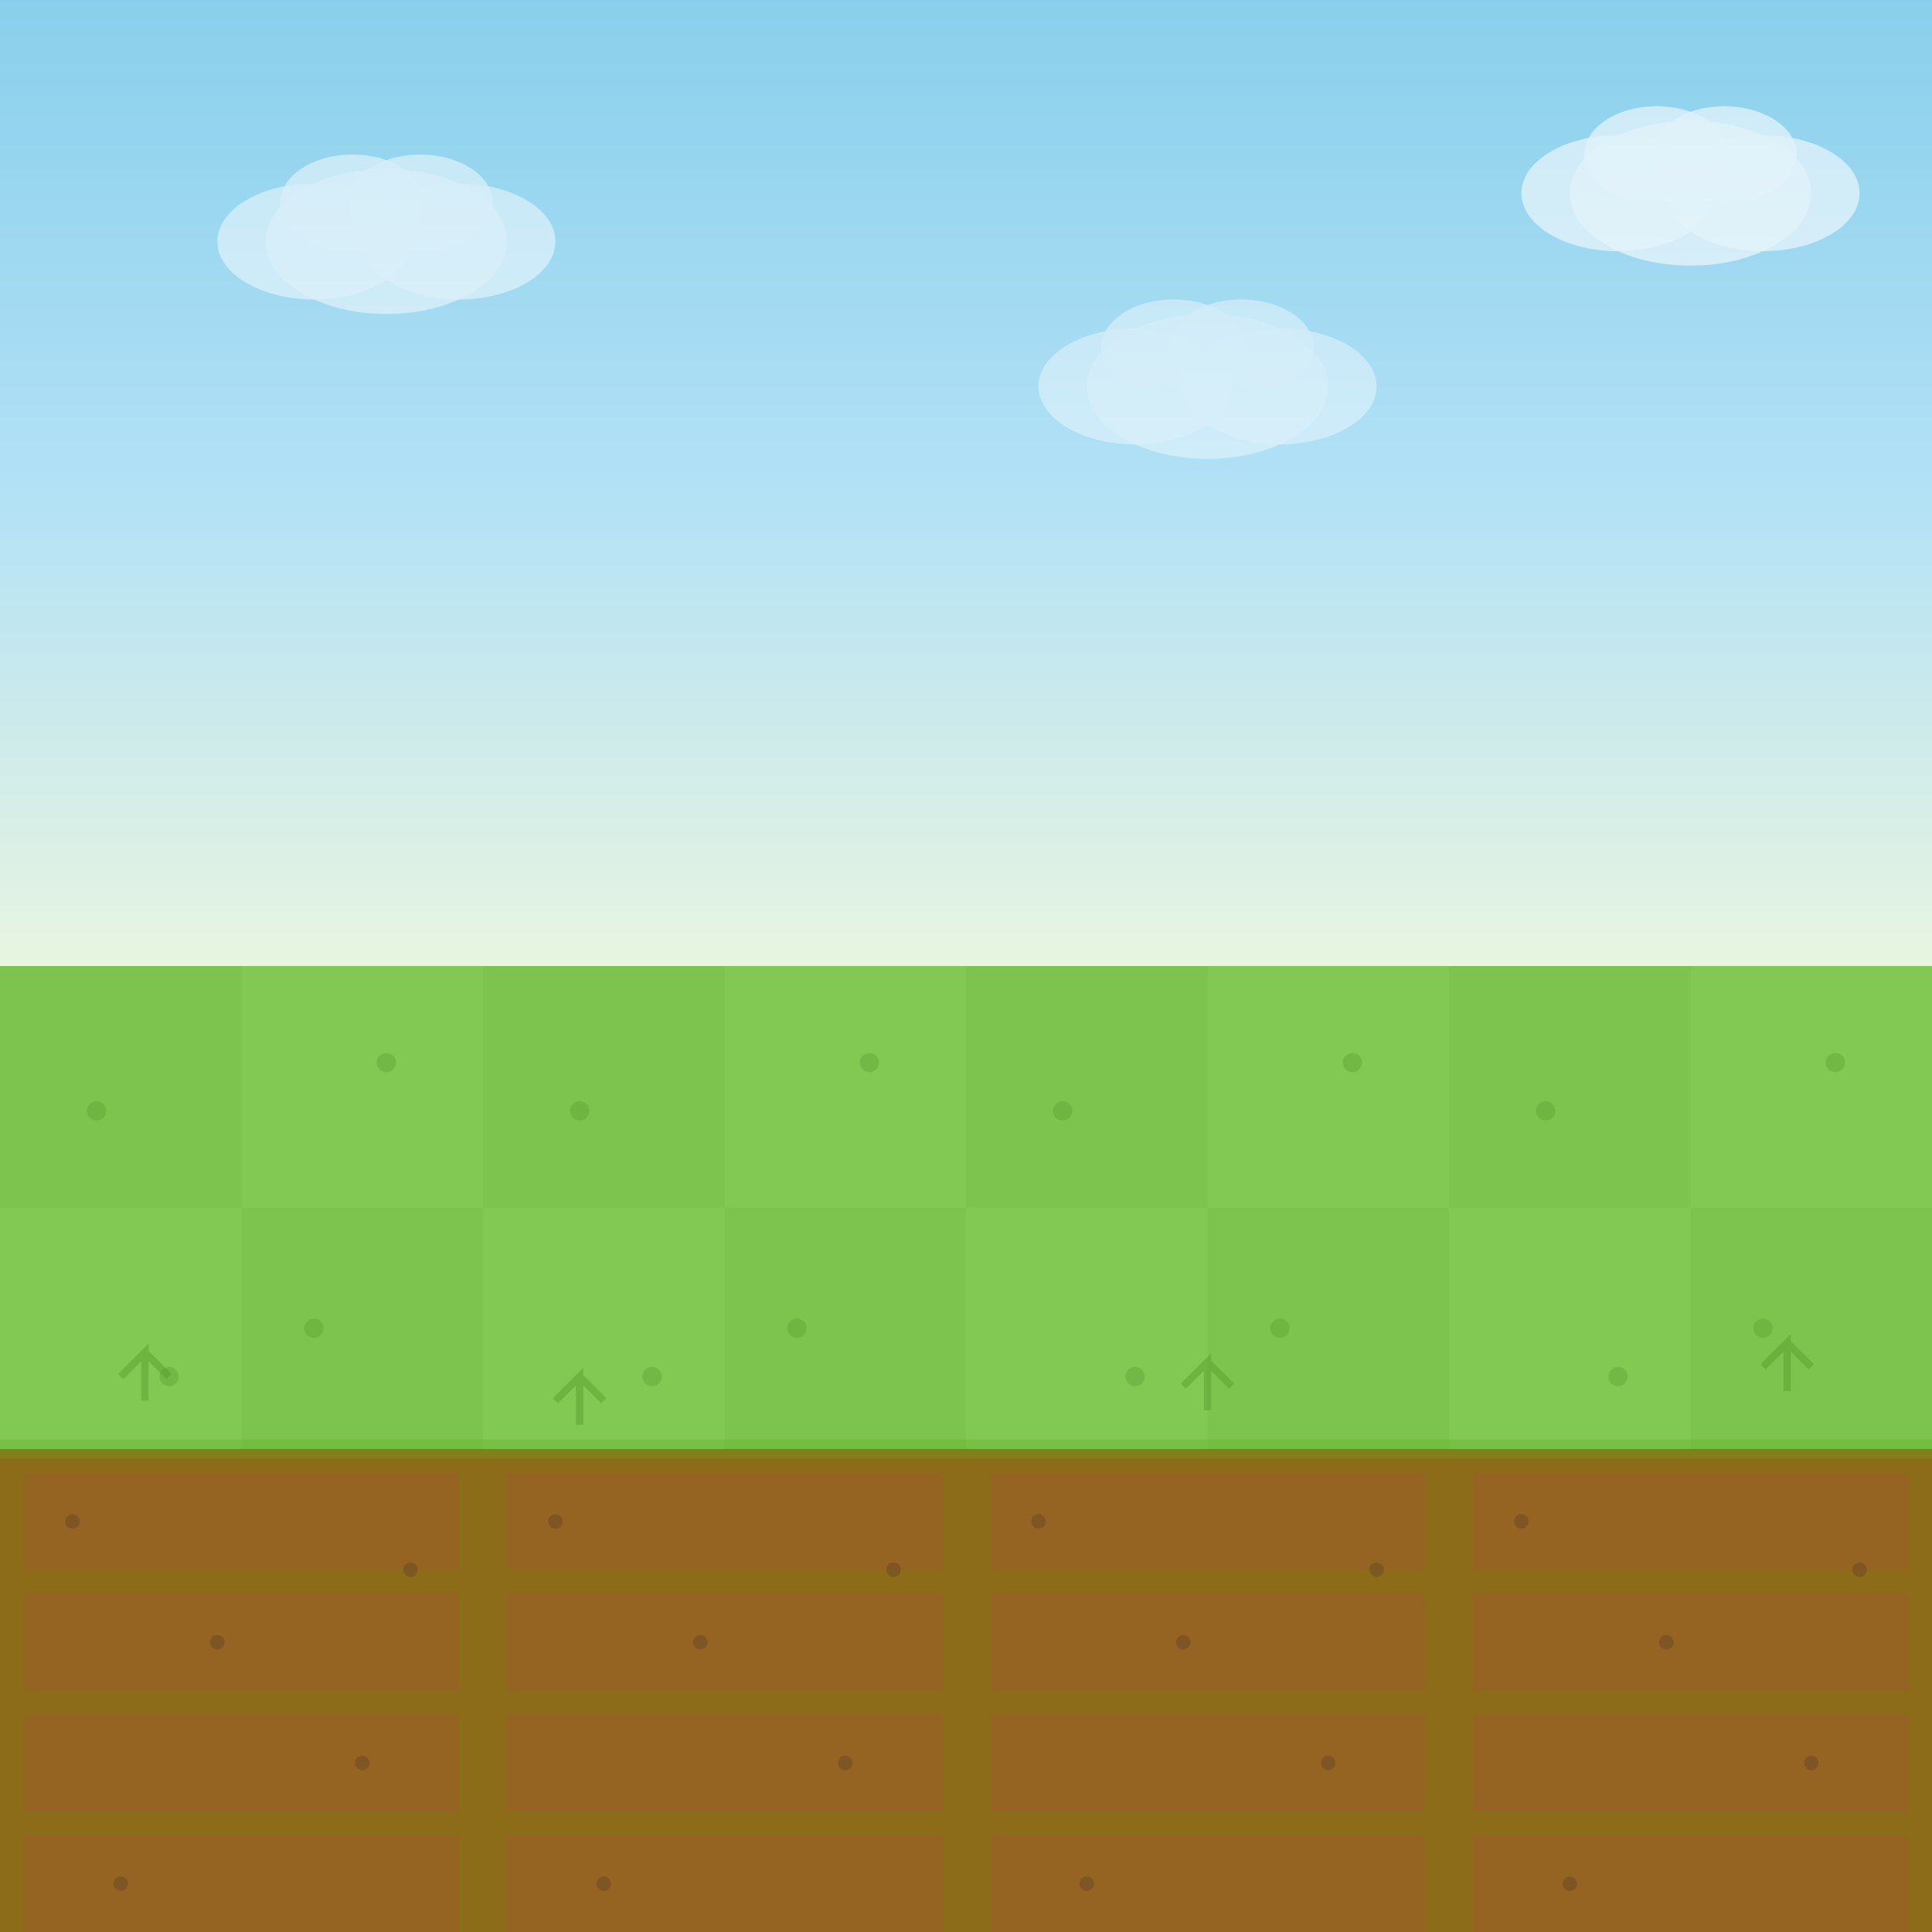
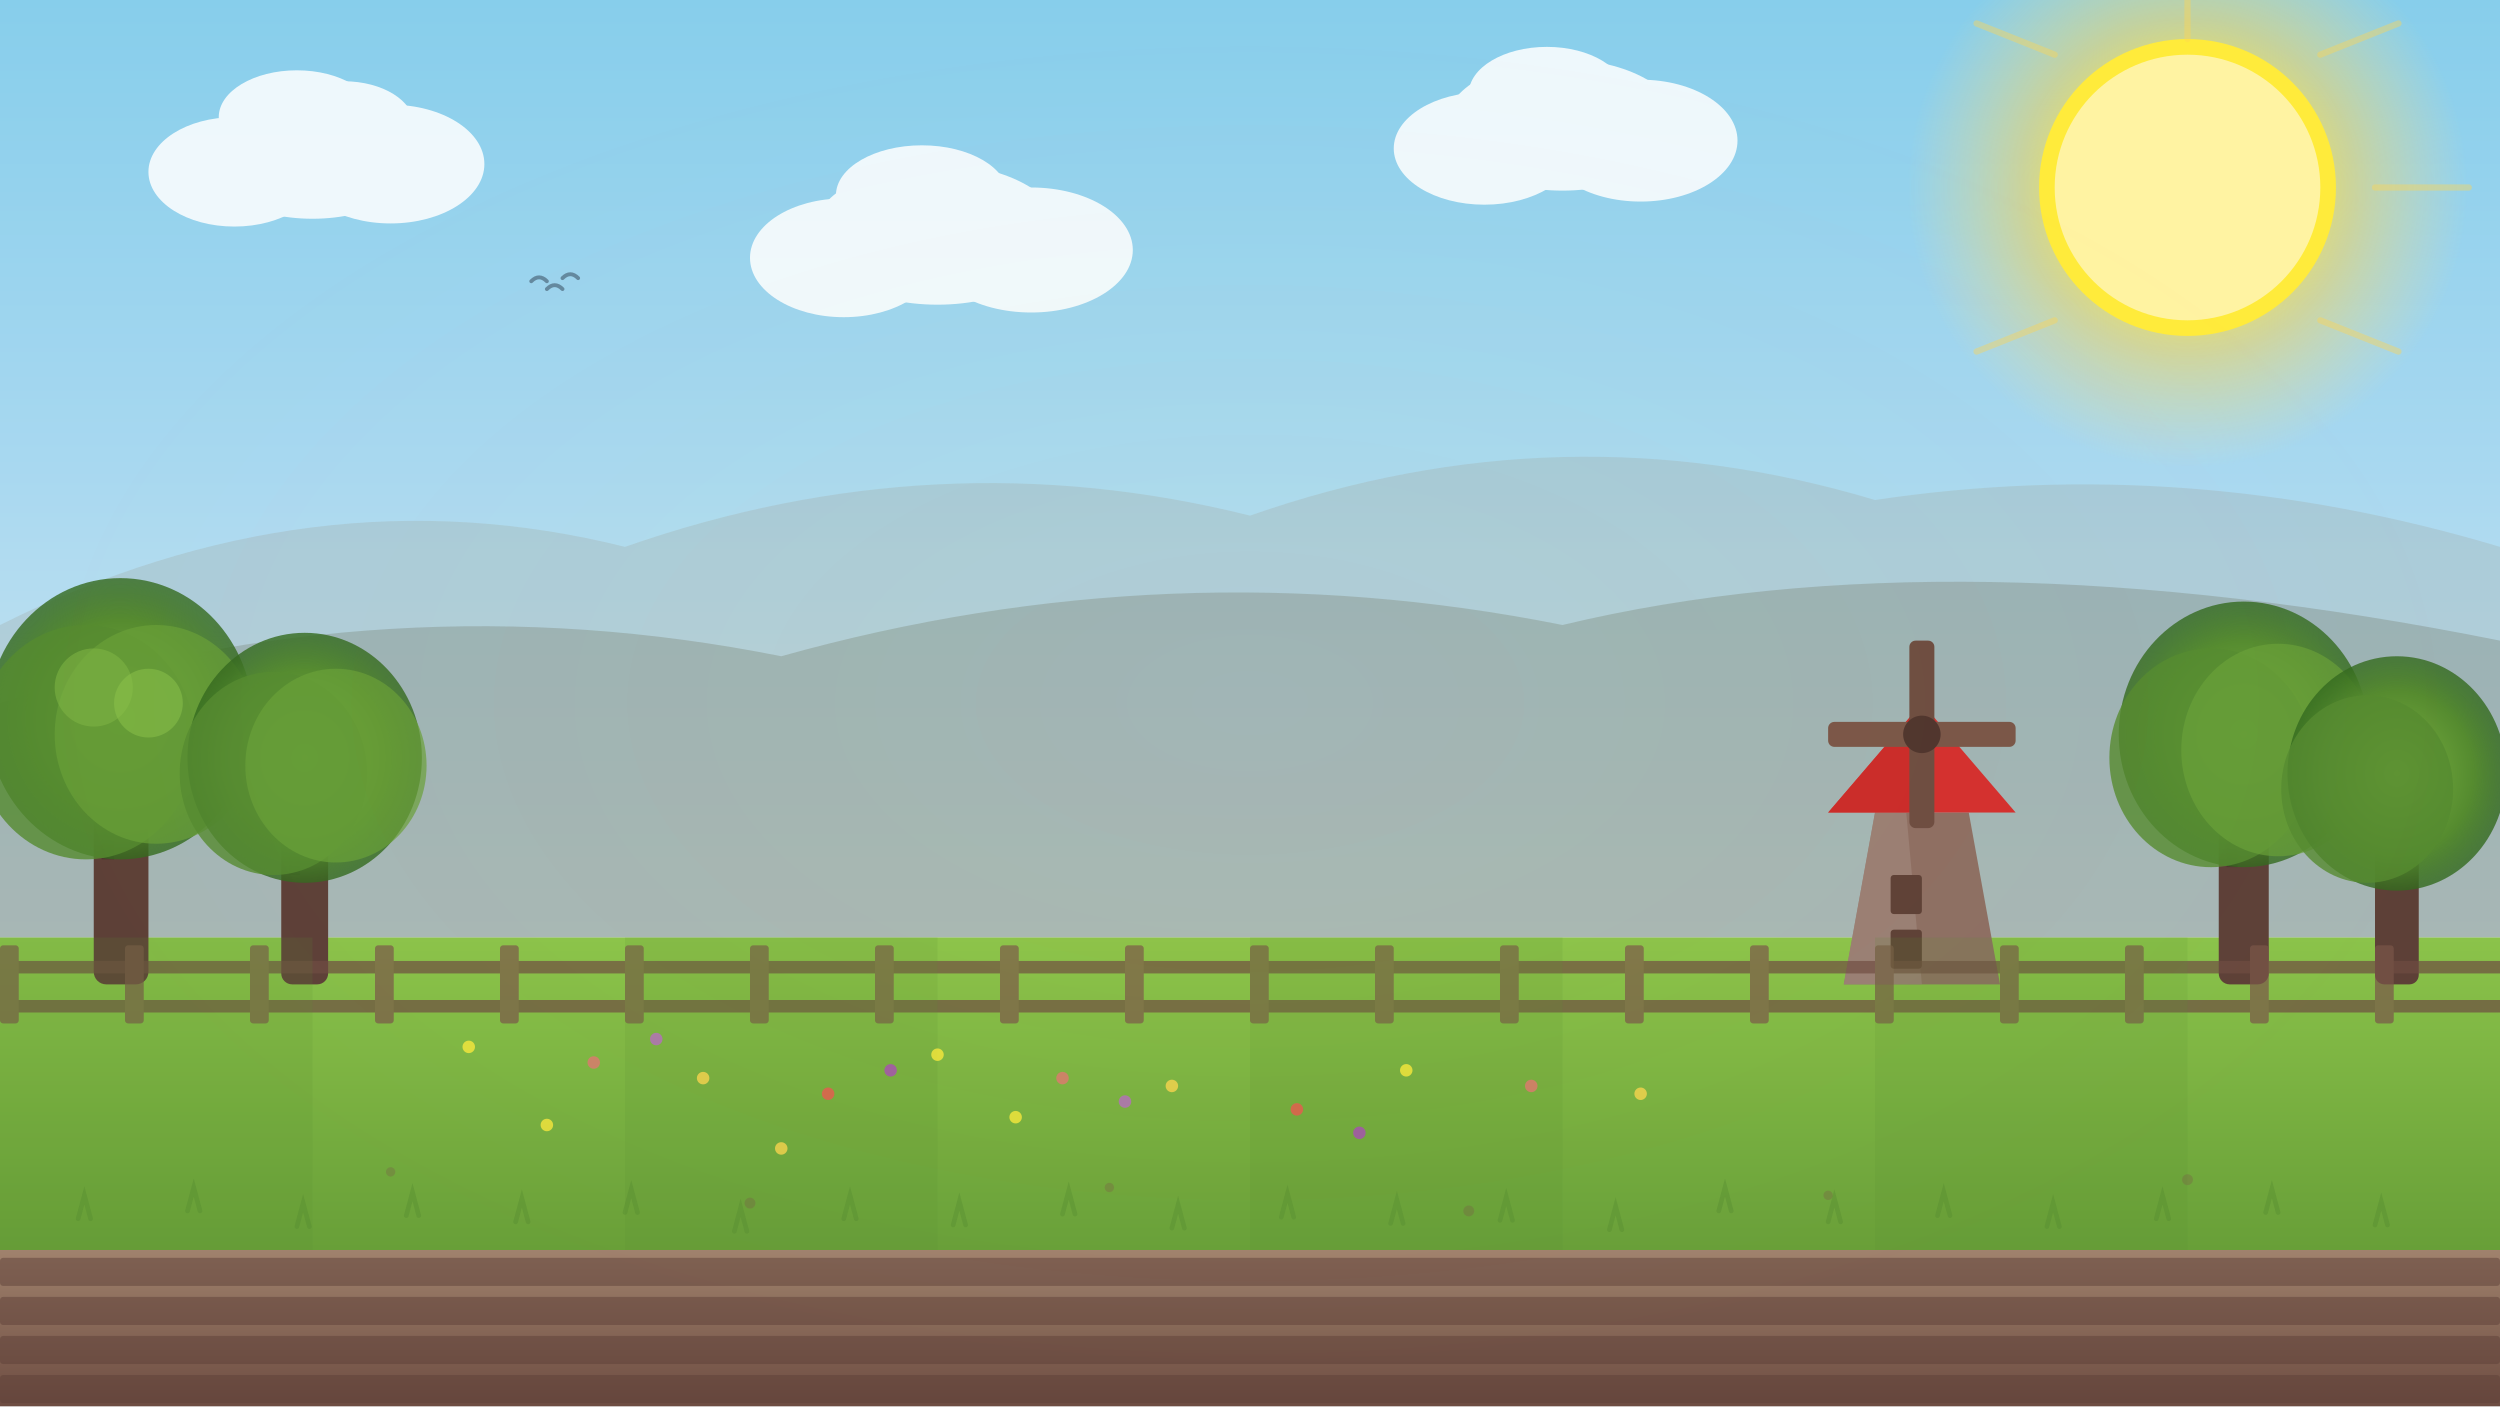
- <svg xmlns="http://www.w3.org/2000/svg" width="400" height="400" viewBox="0 0 400 400">
+ <svg xmlns="http://www.w3.org/2000/svg" width="100%" height="100%" viewBox="0 0 1600 900" preserveAspectRatio="xMidYMid slice">
  <defs>
-     <pattern id="grass" x="0" y="0" width="100" height="100" patternUnits="userSpaceOnUse">
-       <rect width="100" height="100" fill="#7ec850" />
-       <rect x="0" y="0" width="50" height="50" fill="#5caa1f" opacity="0.15" />
-       <rect x="50" y="50" width="50" height="50" fill="#5caa1f" opacity="0.15" />
-       <circle cx="20" cy="30" r="2" fill="#4a9020" opacity="0.3" />
-       <circle cx="65" cy="75" r="2" fill="#4a9020" opacity="0.3" />
-       <circle cx="80" cy="20" r="2" fill="#4a9020" opacity="0.3" />
-       <circle cx="35" cy="85" r="2" fill="#4a9020" opacity="0.3" />
-     </pattern>
-     <pattern id="soil" x="0" y="0" width="100" height="100" patternUnits="userSpaceOnUse">
-       <rect width="100" height="100" fill="#8b6914" />
-       <rect x="5" y="5" width="90" height="20" fill="#a0522d" opacity="0.4" />
-       <rect x="5" y="30" width="90" height="20" fill="#a0522d" opacity="0.4" />
-       <rect x="5" y="55" width="90" height="20" fill="#a0522d" opacity="0.4" />
-       <rect x="5" y="80" width="90" height="20" fill="#a0522d" opacity="0.4" />
-       <circle cx="15" cy="15" r="1.5" fill="#654321" opacity="0.5" />
-       <circle cx="45" cy="40" r="1.5" fill="#654321" opacity="0.5" />
-       <circle cx="75" cy="65" r="1.5" fill="#654321" opacity="0.5" />
-       <circle cx="25" cy="90" r="1.5" fill="#654321" opacity="0.5" />
-       <circle cx="85" cy="25" r="1.5" fill="#654321" opacity="0.5" />
-     </pattern>
    <linearGradient id="sky" x1="0%" y1="0%" x2="0%" y2="100%">
      <stop offset="0%" style="stop-color:#87ceeb;stop-opacity:1" />
-       <stop offset="50%" style="stop-color:#b0e0f6;stop-opacity:1" />
-       <stop offset="100%" style="stop-color:#e8f5e0;stop-opacity:1" />
+       <stop offset="50%" style="stop-color:#a8d8f0;stop-opacity:1" />
+       <stop offset="100%" style="stop-color:#d4e8f0;stop-opacity:1" />
    </linearGradient>
-     <g id="cloud">
-       <ellipse cx="0" cy="0" rx="25" ry="15" fill="white" opacity="0.8" />
-       <ellipse cx="-15" cy="0" rx="20" ry="12" fill="white" opacity="0.8" />
-       <ellipse cx="15" cy="0" rx="20" ry="12" fill="white" opacity="0.8" />
-       <ellipse cx="-7" cy="-8" rx="15" ry="10" fill="white" opacity="0.8" />
-       <ellipse cx="7" cy="-8" rx="15" ry="10" fill="white" opacity="0.8" />
+     <radialGradient id="sun-glow" cx="50%" cy="50%" r="50%">
+       <stop offset="0%" style="stop-color:#fff9e6;stop-opacity:1" />
+       <stop offset="30%" style="stop-color:#ffeb3b;stop-opacity:0.9" />
+       <stop offset="60%" style="stop-color:#ffd54f;stop-opacity:0.5" />
+       <stop offset="100%" style="stop-color:#ffe082;stop-opacity:0" />
+     </radialGradient>
+     <linearGradient id="grass" x1="0%" y1="0%" x2="0%" y2="100%">
+       <stop offset="0%" style="stop-color:#8bc34a;stop-opacity:1" />
+       <stop offset="100%" style="stop-color:#689f38;stop-opacity:1" />
+     </linearGradient>
+     <linearGradient id="soil" x1="0%" y1="0%" x2="0%" y2="100%">
+       <stop offset="0%" style="stop-color:#a0826d;stop-opacity:1" />
+       <stop offset="100%" style="stop-color:#6d4c41;stop-opacity:1" />
+     </linearGradient>
+     <radialGradient id="tree-leaves" cx="50%" cy="50%" r="50%">
+       <stop offset="0%" style="stop-color:#7cb342;stop-opacity:1" />
+       <stop offset="70%" style="stop-color:#558b2f;stop-opacity:1" />
+       <stop offset="100%" style="stop-color:#33691e;stop-opacity:0.8" />
+     </radialGradient>
+   </defs>
+   <rect width="1600" height="600" fill="url(#sky)" />
+   <g>
+     <circle cx="1400" cy="120" r="180" fill="url(#sun-glow)" />
+     <circle cx="1400" cy="120" r="95" fill="#ffeb3b" />
+     <circle cx="1400" cy="120" r="85" fill="#fff9e6" opacity="0.6" />
+     <g opacity="0.4" stroke="#ffd54f" stroke-width="4" stroke-linecap="round">
+       <line x1="1400" y1="0" x2="1400" y2="25" />
+       <line x1="1520" y1="120" x2="1580" y2="120" />
+       <line x1="1485" y1="35" x2="1535" y2="15" />
+       <line x1="1485" y1="205" x2="1535" y2="225" />
+       <line x1="1315" y1="35" x2="1265" y2="15" />
+       <line x1="1315" y1="205" x2="1265" y2="225" />
    </g>
-   </defs>
-   <rect width="400" height="200" fill="url(#sky)" />
-   <use href="#cloud" x="80" y="50" opacity="0.6" />
-   <use href="#cloud" x="250" y="80" opacity="0.5" />
-   <use href="#cloud" x="350" y="40" opacity="0.7" />
-   <rect y="200" width="400" height="100" fill="url(#grass)" />
-   <rect y="300" width="400" height="100" fill="url(#soil)" />
-   <rect y="298" width="400" height="4" fill="#5caa1f" opacity="0.3" />
-   <g opacity="0.4">
-     <path d="M 30 290 L 30 280 L 25 285 M 30 280 L 35 285" stroke="#4a9020" stroke-width="1.5" fill="none" />
-     <path d="M 120 295 L 120 285 L 115 290 M 120 285 L 125 290" stroke="#4a9020" stroke-width="1.5" fill="none" />
-     <path d="M 250 292 L 250 282 L 245 287 M 250 282 L 255 287" stroke="#4a9020" stroke-width="1.5" fill="none" />
-     <path d="M 370 288 L 370 278 L 365 283 M 370 278 L 375 283" stroke="#4a9020" stroke-width="1.5" fill="none" />
-   </g>
-   <rect width="400" height="400" fill="white" opacity="0.02" />
+   </g>
+   <path d="M 0 400 Q 200 300 400 350 Q 600 280 800 330 Q 1000 260 1200 320 Q 1400 290 1600 350 L 1600 600 L 0 600 Z" fill="#9fa8a3" opacity="0.3" />
+   <path d="M 0 450 Q 250 370 500 420 Q 750 350 1000 400 Q 1250 340 1600 410 L 1600 600 L 0 600 Z" fill="#7d8a7f" opacity="0.4" />
+   <g opacity="0.85">
+     <ellipse cx="200" cy="100" rx="70" ry="40" fill="white" />
+     <ellipse cx="150" cy="110" rx="55" ry="35" fill="white" />
+     <ellipse cx="250" cy="105" rx="60" ry="38" fill="white" />
+     <ellipse cx="190" cy="75" rx="50" ry="30" fill="white" />
+     <ellipse cx="220" cy="80" rx="45" ry="28" fill="white" />
+     <ellipse cx="600" cy="150" rx="80" ry="45" fill="white" />
+     <ellipse cx="540" cy="165" rx="60" ry="38" fill="white" />
+     <ellipse cx="660" cy="160" rx="65" ry="40" fill="white" />
+     <ellipse cx="590" cy="125" rx="55" ry="32" fill="white" />
+     <ellipse cx="1000" cy="80" rx="75" ry="42" fill="white" />
+     <ellipse cx="950" cy="95" rx="58" ry="36" fill="white" />
+     <ellipse cx="1050" cy="90" rx="62" ry="39" fill="white" />
+     <ellipse cx="990" cy="60" rx="50" ry="30" fill="white" />
+   </g>
+   <g opacity="0.5" stroke="#2c3e50" stroke-width="2.5" fill="none" stroke-linecap="round">
+     <path d="M 350 180 Q 345 175 340 180">
+       <animateTransform attributeName="transform" type="translate" from="0 0" to="300 -40" dur="35s" repeatCount="indefinite" />
+     </path>
+     <path d="M 360 185 Q 355 180 350 185">
+       <animateTransform attributeName="transform" type="translate" from="0 0" to="300 -40" dur="35s" repeatCount="indefinite" />
+     </path>
+     <path d="M 370 178 Q 365 173 360 178">
+       <animateTransform attributeName="transform" type="translate" from="0 0" to="300 -40" dur="35s" repeatCount="indefinite" />
+     </path>
+   </g>
+   <rect y="600" width="1600" height="200" fill="url(#grass)" />
+   <g>
+     <rect x="60" y="480" width="35" height="150" fill="#5d4037" rx="8" />
+     <rect x="65" y="490" width="8" height="60" fill="#4e342e" />
+     <ellipse cx="77" cy="460" rx="85" ry="90" fill="url(#tree-leaves)" />
+     <ellipse cx="55" cy="475" rx="70" ry="75" fill="#558b2f" opacity="0.8" />
+     <ellipse cx="100" cy="470" rx="65" ry="70" fill="#689f38" opacity="0.7" />
+     <circle cx="60" cy="440" r="25" fill="#7cb342" opacity="0.6" />
+     <circle cx="95" cy="450" r="22" fill="#8bc34a" opacity="0.5" />
+     <rect x="180" y="500" width="30" height="130" fill="#5d4037" rx="7" />
+     <rect x="185" y="510" width="7" height="50" fill="#4e342e" />
+     <ellipse cx="195" cy="485" rx="75" ry="80" fill="url(#tree-leaves)" />
+     <ellipse cx="175" cy="495" rx="60" ry="65" fill="#558b2f" opacity="0.8" />
+     <ellipse cx="215" cy="490" rx="58" ry="62" fill="#689f38" opacity="0.7" />
+   </g>
+   <g>
+     <rect x="1420" y="490" width="32" height="140" fill="#5d4037" rx="7" />
+     <rect x="1425" y="500" width="7" height="55" fill="#4e342e" />
+     <ellipse cx="1436" cy="470" rx="80" ry="85" fill="url(#tree-leaves)" />
+     <ellipse cx="1415" cy="485" rx="65" ry="70" fill="#558b2f" opacity="0.8" />
+     <ellipse cx="1458" cy="480" rx="62" ry="68" fill="#689f38" opacity="0.7" />
+     <rect x="1520" y="510" width="28" height="120" fill="#5d4037" rx="6" />
+     <ellipse cx="1534" cy="495" rx="70" ry="75" fill="url(#tree-leaves)" />
+     <ellipse cx="1515" cy="505" rx="55" ry="60" fill="#558b2f" opacity="0.8" />
+   </g>
+   <g>
+     <path d="M 1200 520 L 1180 630 L 1280 630 L 1260 520 Z" fill="#8d6e63" />
+     <path d="M 1200 520 L 1180 630 L 1230 630 L 1220 520 Z" fill="#a1887f" opacity="0.6" />
+     <path d="M 1170 520 L 1230 450 L 1290 520 Z" fill="#d32f2f" />
+     <path d="M 1170 520 L 1230 450 L 1230 520 Z" fill="#c62828" opacity="0.7" />
+     <rect x="1210" y="560" width="20" height="25" fill="#5d4037" rx="2" />
+     <rect x="1210" y="595" width="20" height="25" fill="#5d4037" rx="2" />
+     <g transform="translate(1230, 470)">
+       <rect x="-8" y="-60" width="16" height="120" fill="#6d4c41" rx="4">
+         <animateTransform attributeName="transform" type="rotate" from="0" to="360" dur="8s" repeatCount="indefinite" />
+       </rect>
+       <rect x="-60" y="-8" width="120" height="16" fill="#795548" rx="4">
+         <animateTransform attributeName="transform" type="rotate" from="0" to="360" dur="8s" repeatCount="indefinite" />
+       </rect>
+     </g>
+     <circle cx="1230" cy="470" r="12" fill="#4e342e" />
+   </g>
+   <g fill="#795548" opacity="0.7">
+     <rect y="615" width="1600" height="8" fill="#6d4c41" />
+     <rect y="640" width="1600" height="8" fill="#6d4c41" />
+     <rect x="0" y="605" width="12" height="50" rx="2" />
+     <rect x="80" y="605" width="12" height="50" rx="2" />
+     <rect x="160" y="605" width="12" height="50" rx="2" />
+     <rect x="240" y="605" width="12" height="50" rx="2" />
+     <rect x="320" y="605" width="12" height="50" rx="2" />
+     <rect x="400" y="605" width="12" height="50" rx="2" />
+     <rect x="480" y="605" width="12" height="50" rx="2" />
+     <rect x="560" y="605" width="12" height="50" rx="2" />
+     <rect x="640" y="605" width="12" height="50" rx="2" />
+     <rect x="720" y="605" width="12" height="50" rx="2" />
+     <rect x="800" y="605" width="12" height="50" rx="2" />
+     <rect x="880" y="605" width="12" height="50" rx="2" />
+     <rect x="960" y="605" width="12" height="50" rx="2" />
+     <rect x="1040" y="605" width="12" height="50" rx="2" />
+     <rect x="1120" y="605" width="12" height="50" rx="2" />
+     <rect x="1200" y="605" width="12" height="50" rx="2" />
+     <rect x="1280" y="605" width="12" height="50" rx="2" />
+     <rect x="1360" y="605" width="12" height="50" rx="2" />
+     <rect x="1440" y="605" width="12" height="50" rx="2" />
+     <rect x="1520" y="605" width="12" height="50" rx="2" />
+   </g>
+   <g opacity="0.15">
+     <rect x="0" y="600" width="200" height="200" fill="#558b2f" />
+     <rect x="400" y="600" width="200" height="200" fill="#558b2f" />
+     <rect x="800" y="600" width="200" height="200" fill="#558b2f" />
+     <rect x="1200" y="600" width="200" height="200" fill="#558b2f" />
+   </g>
+   <g opacity="0.75">
+     <circle cx="300" cy="670" r="4" fill="#ffeb3b" />
+     <circle cx="450" cy="690" r="4" fill="#ffd54f" />
+     <circle cx="600" cy="675" r="4" fill="#ffeb3b" />
+     <circle cx="750" cy="695" r="4" fill="#ffd54f" />
+     <circle cx="900" cy="685" r="4" fill="#ffeb3b" />
+     <circle cx="1050" cy="700" r="4" fill="#ffd54f" />
+     <circle cx="350" cy="720" r="4" fill="#ffeb3b" />
+     <circle cx="500" cy="735" r="4" fill="#ffd54f" />
+     <circle cx="650" cy="715" r="4" fill="#ffeb3b" />
+     <circle cx="380" cy="680" r="4" fill="#e57373" />
+     <circle cx="530" cy="700" r="4" fill="#ef5350" />
+     <circle cx="680" cy="690" r="4" fill="#e57373" />
+     <circle cx="830" cy="710" r="4" fill="#ef5350" />
+     <circle cx="980" cy="695" r="4" fill="#e57373" />
+     <circle cx="420" cy="665" r="4" fill="#ba68c8" />
+     <circle cx="570" cy="685" r="4" fill="#ab47bc" />
+     <circle cx="720" cy="705" r="4" fill="#ba68c8" />
+     <circle cx="870" cy="725" r="4" fill="#ab47bc" />
+   </g>
+   <g opacity="0.4" stroke="#558b2f" stroke-width="3" fill="none" stroke-linecap="round">
+     <path d="M 50 780 L 54 765 L 58 780" />
+     <path d="M 120 775 L 124 760 L 128 775" />
+     <path d="M 190 785 L 194 770 L 198 785" />
+     <path d="M 260 778 L 264 763 L 268 778" />
+     <path d="M 330 782 L 334 767 L 338 782" />
+     <path d="M 400 776 L 404 761 L 408 776" />
+     <path d="M 470 788 L 474 773 L 478 788" />
+     <path d="M 540 780 L 544 765 L 548 780" />
+     <path d="M 610 784 L 614 769 L 618 784" />
+     <path d="M 680 777 L 684 762 L 688 777" />
+     <path d="M 750 786 L 754 771 L 758 786" />
+     <path d="M 820 779 L 824 764 L 828 779" />
+     <path d="M 890 783 L 894 768 L 898 783" />
+     <path d="M 960 781 L 964 766 L 968 781" />
+     <path d="M 1030 787 L 1034 772 L 1038 787" />
+     <path d="M 1100 775 L 1104 760 L 1108 775" />
+     <path d="M 1170 782 L 1174 767 L 1178 782" />
+     <path d="M 1240 778 L 1244 763 L 1248 778" />
+     <path d="M 1310 785 L 1314 770 L 1318 785" />
+     <path d="M 1380 780 L 1384 765 L 1388 780" />
+     <path d="M 1450 776 L 1454 761 L 1458 776" />
+     <path d="M 1520 784 L 1524 769 L 1528 784" />
+   </g>
+   <rect y="800" width="1600" height="100" fill="url(#soil)" />
+   <g opacity="0.5">
+     <rect y="805" width="1600" height="18" fill="#5d4037" rx="2" />
+     <rect y="830" width="1600" height="18" fill="#5d4037" rx="2" />
+     <rect y="855" width="1600" height="18" fill="#5d4037" rx="2" />
+     <rect y="880" width="1600" height="18" fill="#5d4037" rx="2" />
+   </g>
+   <g opacity="0.3" fill="#795548">
+     <circle cx="250" cy="750" r="3" />
+     <circle cx="480" cy="770" r="3.5" />
+     <circle cx="710" cy="760" r="3" />
+     <circle cx="940" cy="775" r="3.5" />
+     <circle cx="1170" cy="765" r="3" />
+     <circle cx="1400" cy="755" r="3.5" />
+   </g>
+   <rect width="1600" height="900" fill="url(#sun-glow)" opacity="0.03" />
</svg>
